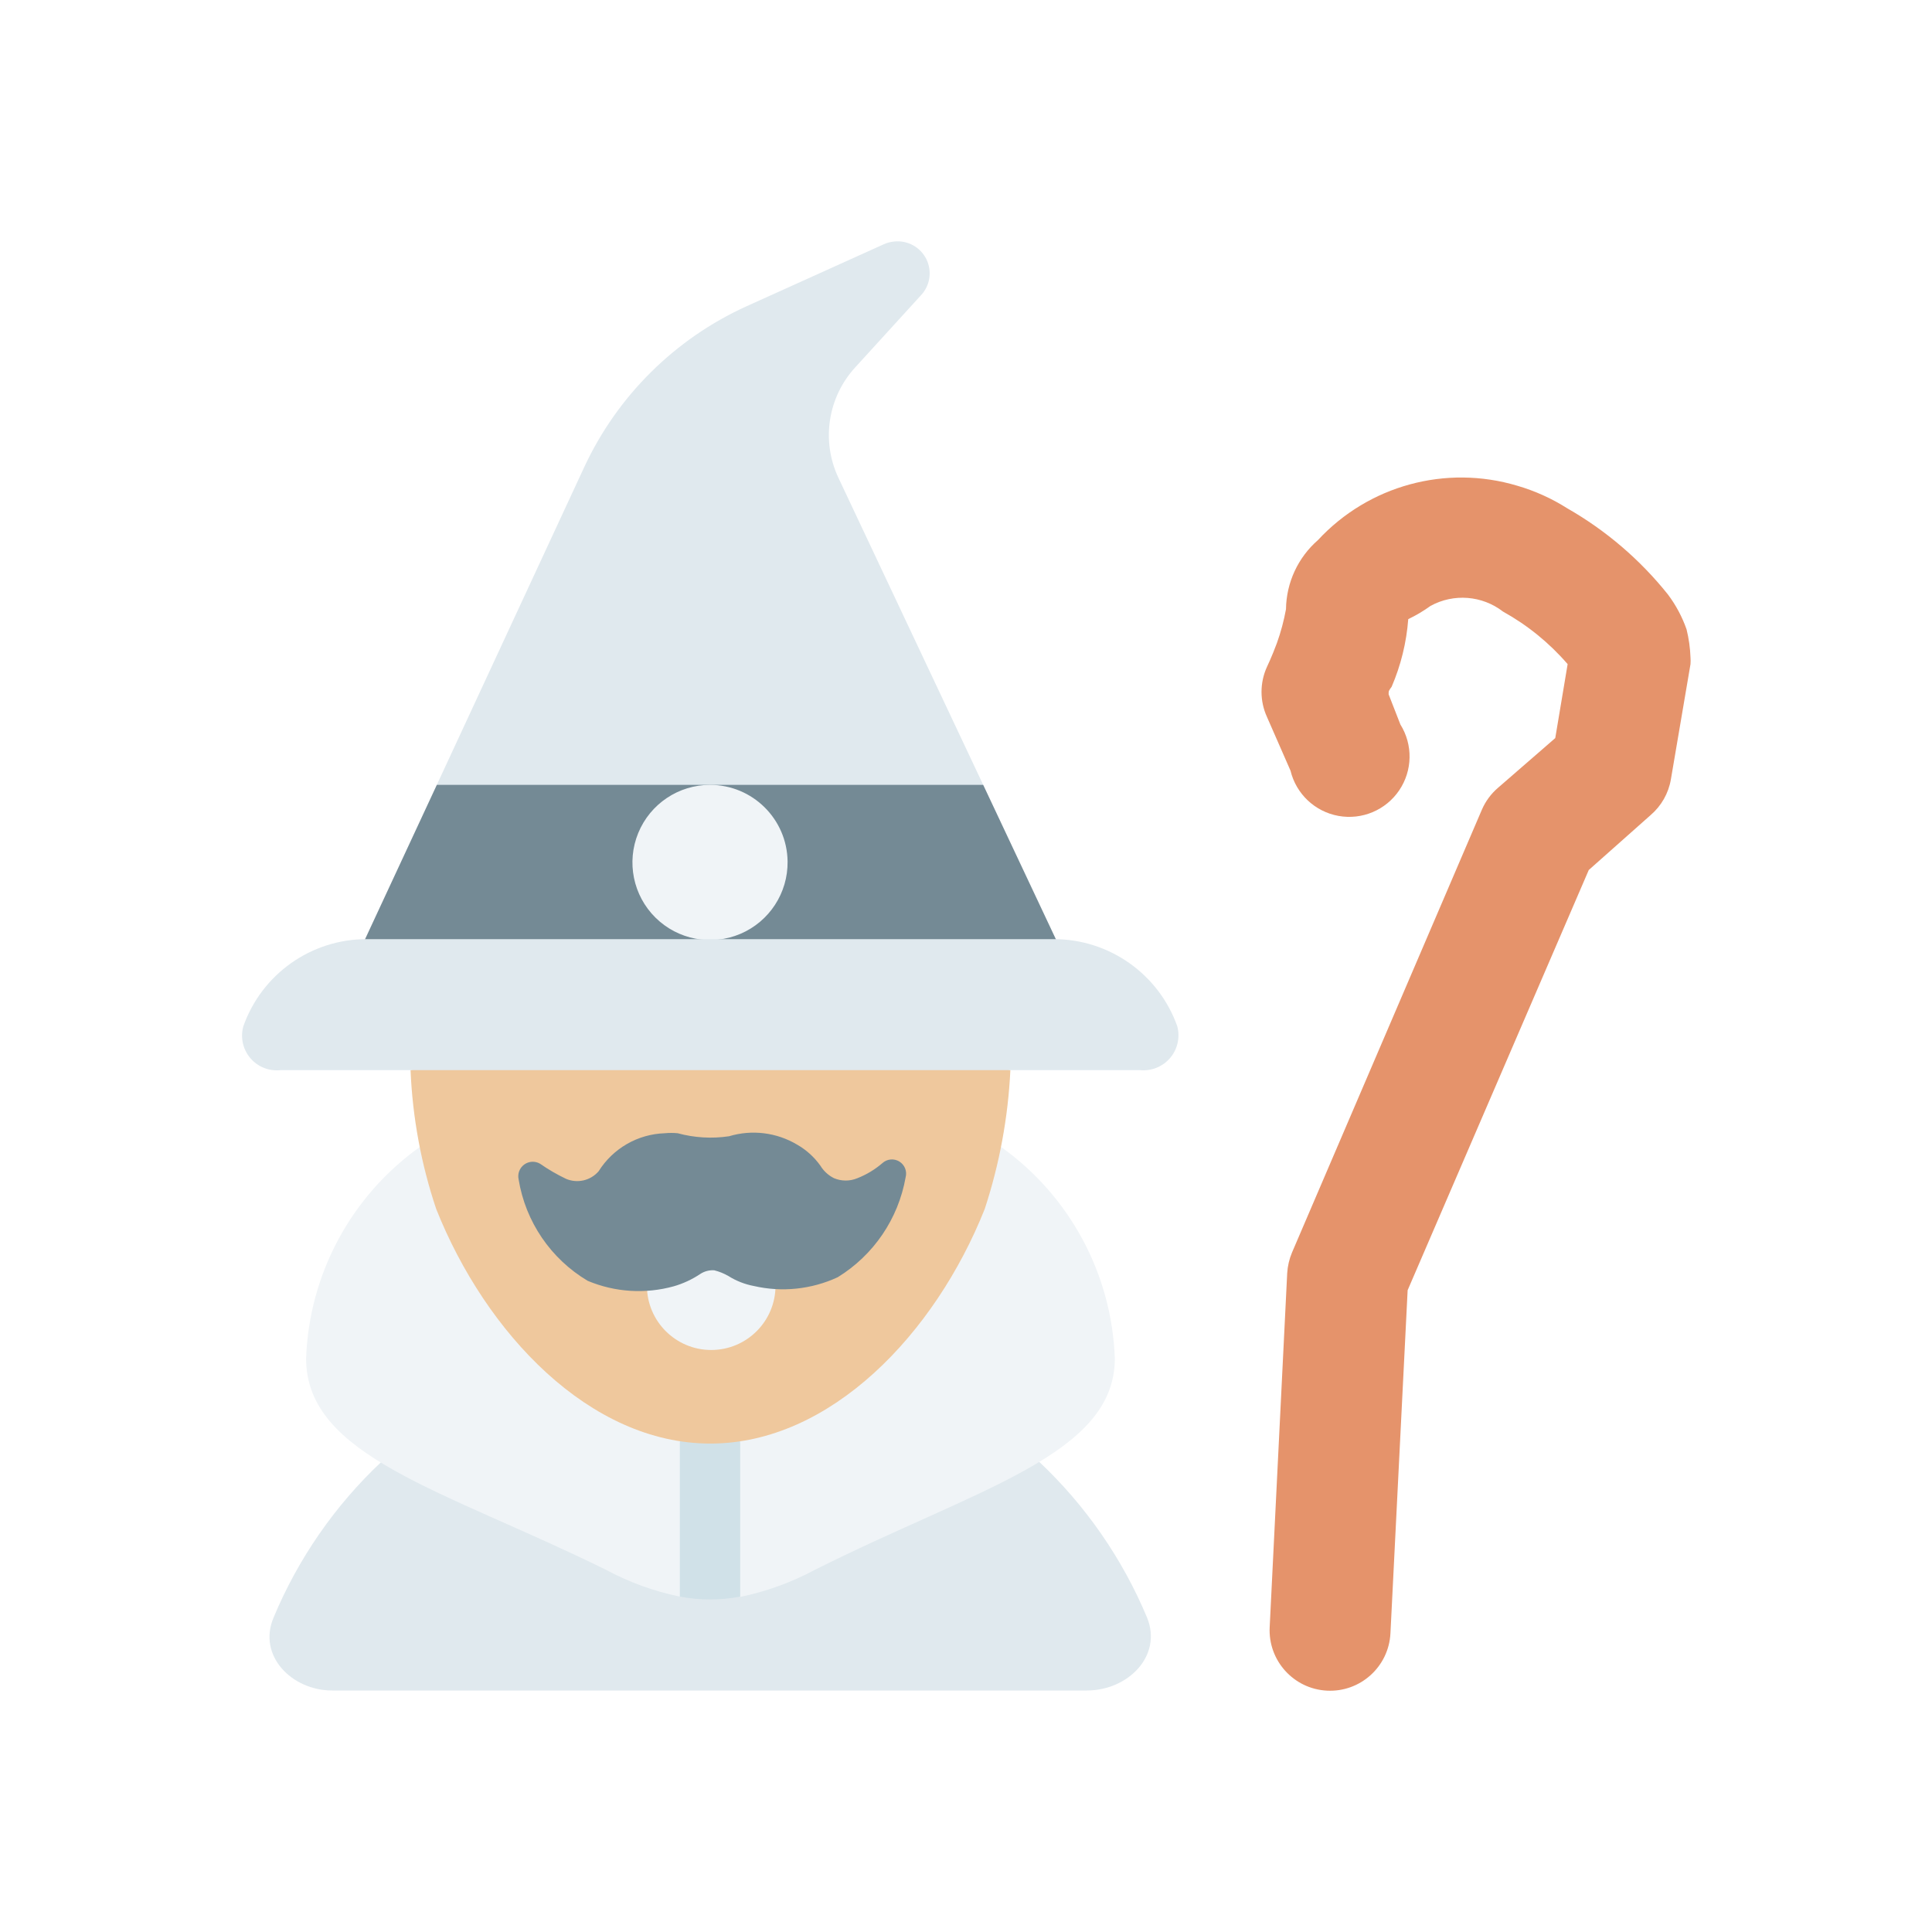
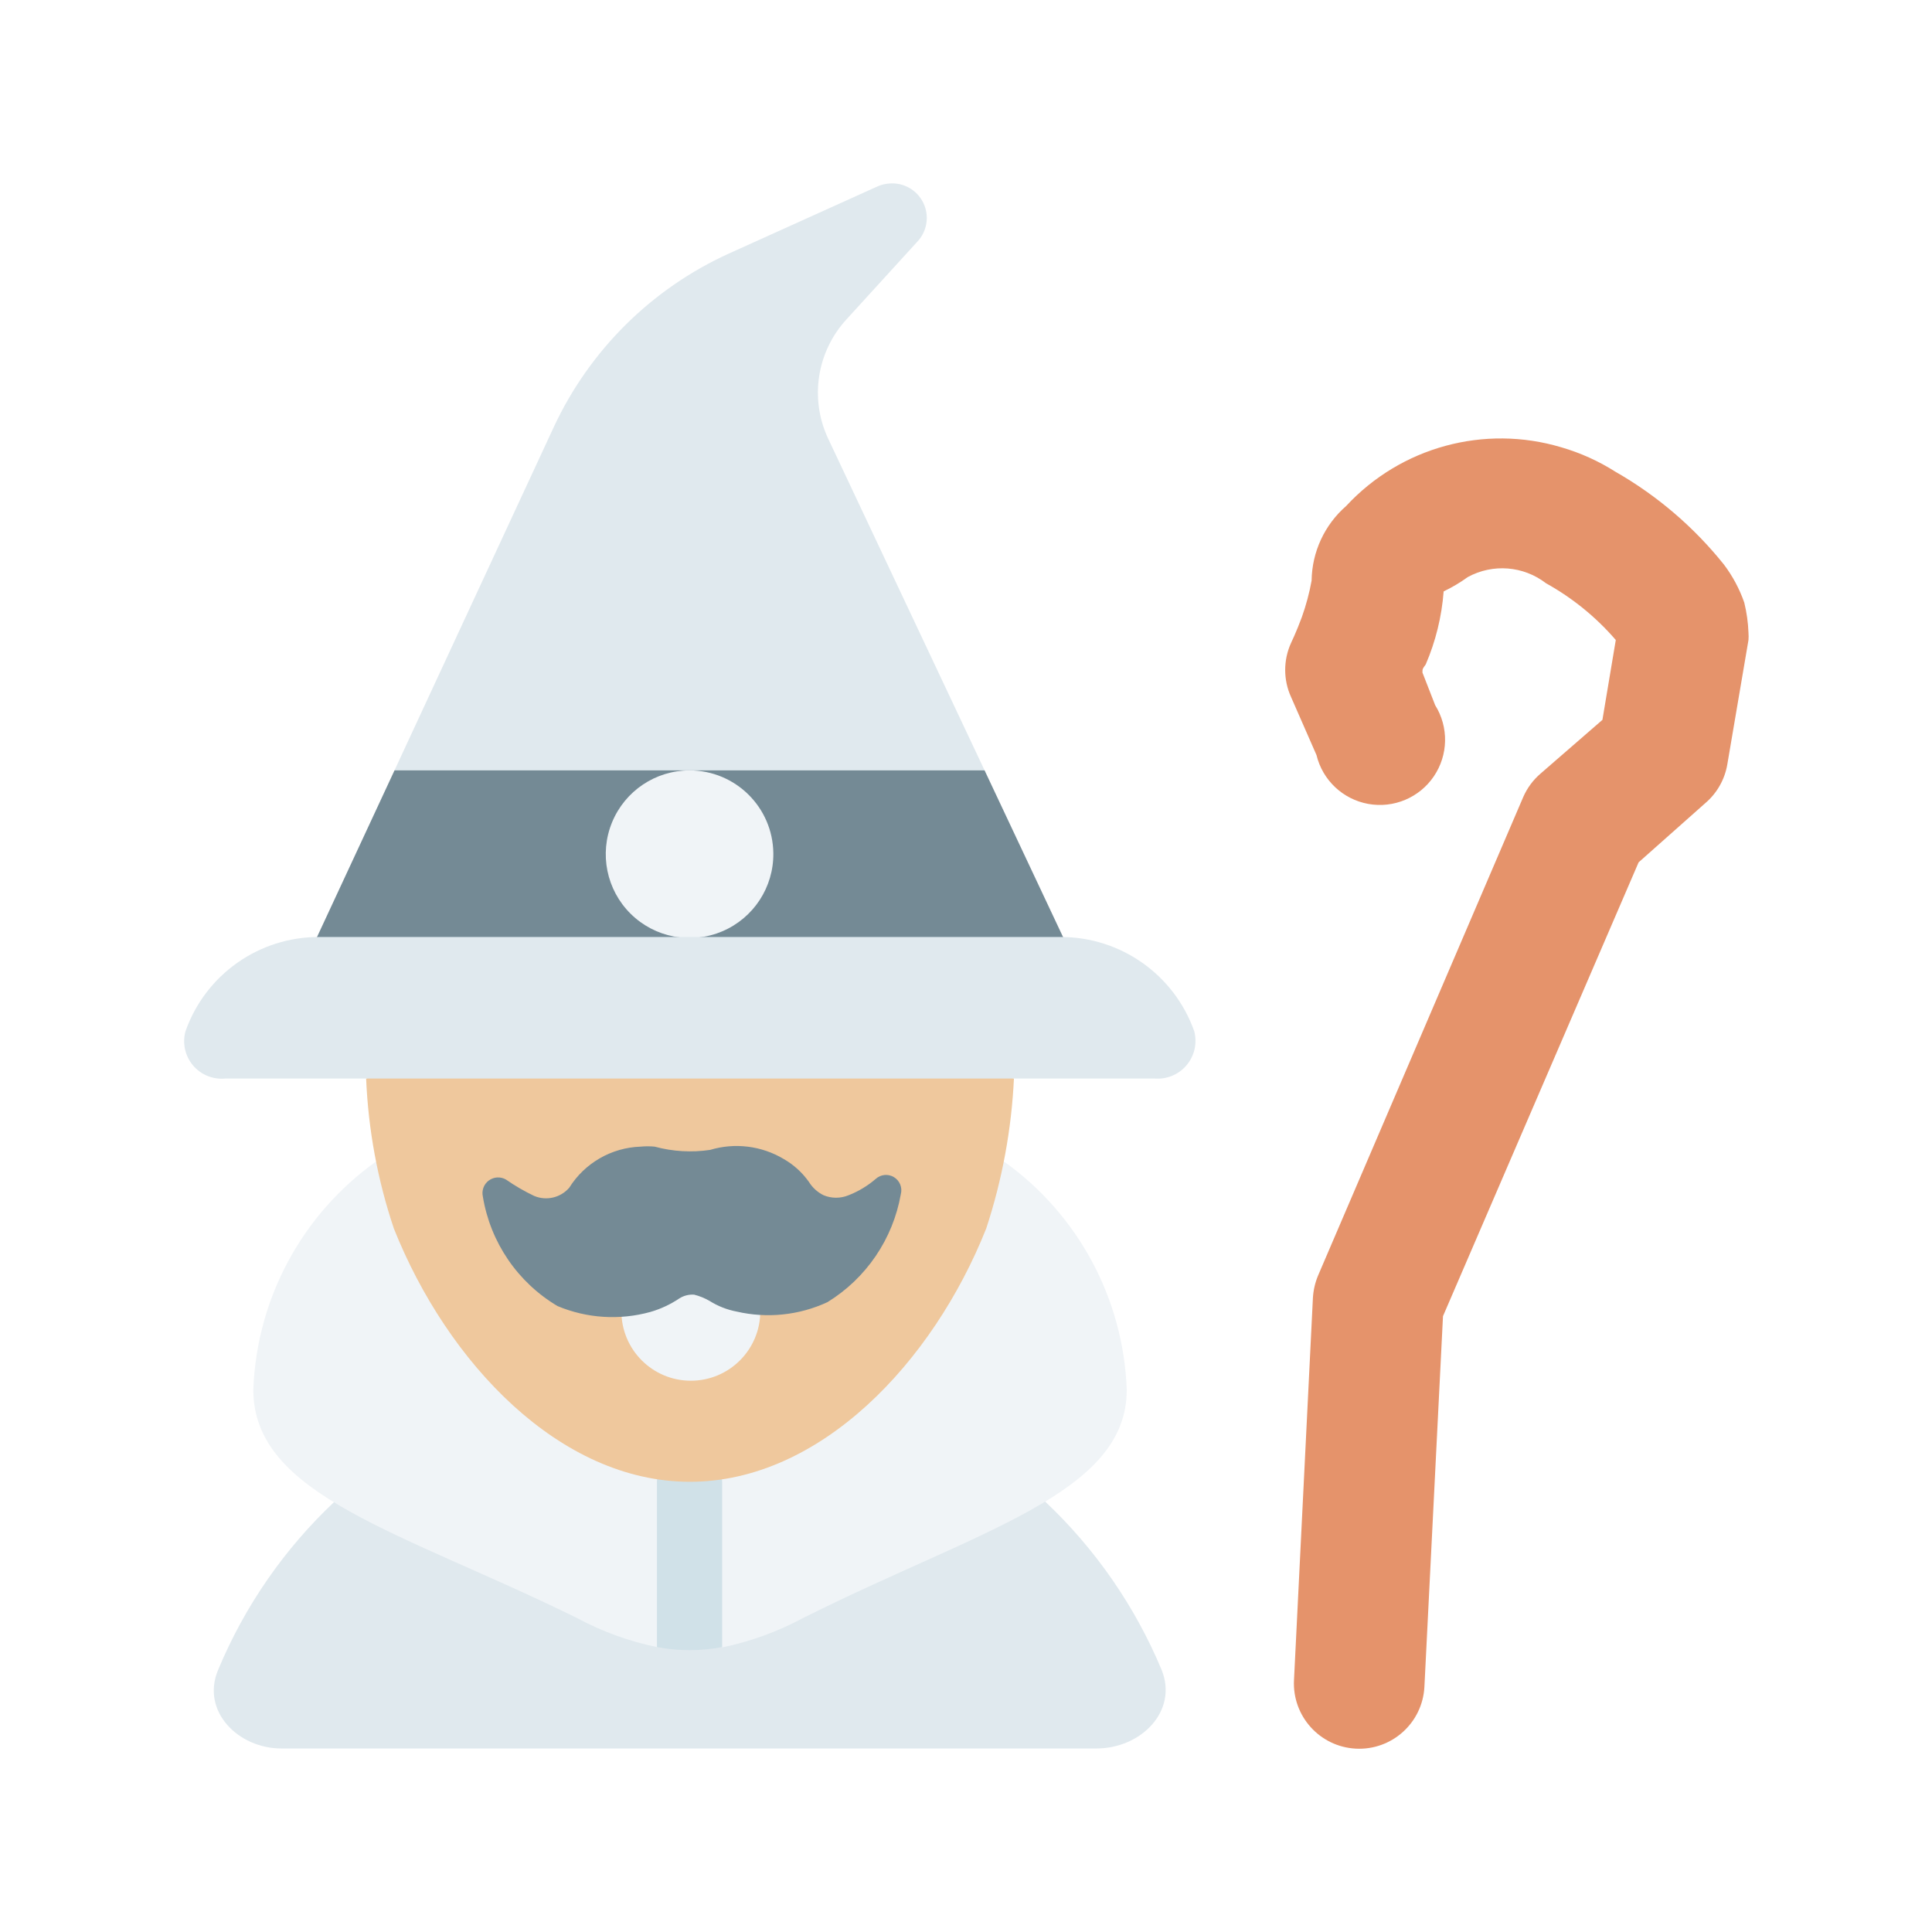
- <svg xmlns="http://www.w3.org/2000/svg" width="800px" height="800px" viewBox="0 0 64 64">
+ <svg xmlns="http://www.w3.org/2000/svg" width="800px" height="800px" viewBox="2.37 2.37 59.259 59.259">
  <defs>
    <style>.cls-1{fill:#e0e9ee;}.cls-2{fill:#f0f4f7;}.cls-3{fill:#d0e1e8;}.cls-4{fill:#efc89d;}.cls-5{fill:#748a95;}.cls-6{fill:#e5936b;}</style>
  </defs>
  <g id="Wizard">
    <path class="cls-1" d="M12.64,48.42a15,15,0,0,0-3.58,5.17C8.53,54.85,9.67,56,11,56H36c1.37,0,2.51-1.15,2-2.41a15.08,15.08,0,0,0-3.58-5.17Z" id="path57980-6-4" />
    <path class="cls-2" d="M24.52,52.9A9.17,9.17,0,0,0,27,52c5.38-2.7,9.93-3.8,9.93-7a9,9,0,0,0-3.76-7H13.9a9,9,0,0,0-3.76,7c0,3.25,4.55,4.35,9.93,7a9,9,0,0,0,2.45.89l1-.75Z" id="path56511-7-8" />
    <path class="cls-3" d="M23.52,46.83a1,1,0,0,0-1,1v5.06a5.38,5.38,0,0,0,2,0V47.83A1,1,0,0,0,23.52,46.83Z" id="path61228-9" />
    <path class="cls-4" d="M33.47,35.45a17.39,17.39,0,0,1-.85,4.6c-1.64,4.12-5.1,7.77-9.09,7.77s-7.44-3.65-9.08-7.77a16.62,16.62,0,0,1-.85-4.6l9.93-2.64Z" id="path41635-0-5" />
    <path class="cls-1" d="M29.63,8a1.06,1.06,0,0,0-.35.09l-4.56,2.06a10.9,10.9,0,0,0-5.36,5.31L14.47,26l9,2.46L32.57,26l-4.8-10.18a3.32,3.32,0,0,1,.56-3.65L30.5,9.79A1.06,1.06,0,0,0,29.63,8Z" id="rect49460-5-6" />
    <path class="cls-5" d="M14.47,26l-2.39,5.14,11.45,2,11.46-2L32.57,26Z" id="path54734-5-1" />
    <path class="cls-2" d="M26.09,28.54A2.57,2.57,0,1,1,23.52,26,2.57,2.57,0,0,1,26.09,28.54Z" id="path54838-4-0" />
    <path class="cls-1" d="M8.06,34a4.33,4.33,0,0,1,4.1-2.89H34.91A4.34,4.34,0,0,1,39,34a1.16,1.16,0,0,1-1.23,1.45H9.29A1.15,1.15,0,0,1,8.06,34Z" id="rect40308-61-6" />
    <path class="cls-2" d="M21.43,42.22a2.22,2.22,0,0,0,0,.37,2.13,2.13,0,1,0,4.26,0h0a2.22,2.22,0,0,0,0-.37l-.79-1.81L22.6,40.1Z" id="path97081-1" />
    <path class="cls-5" d="M24.13,42.27a2.42,2.42,0,0,0,.84.33,4.31,4.31,0,0,0,2.78-.29h0A4.88,4.88,0,0,0,30,39a.47.47,0,0,0-.77-.47,2.87,2.87,0,0,1-.83.5,1,1,0,0,1-.77,0h0a1.1,1.1,0,0,1-.45-.41,2.42,2.42,0,0,0-.77-.7,2.82,2.82,0,0,0-2.26-.28h0a4.15,4.15,0,0,1-1.7-.1,2.26,2.26,0,0,0-.43,0,2.69,2.69,0,0,0-2.19,1.26.94.94,0,0,1-1.08.25l0,0a6.1,6.1,0,0,1-.86-.5.48.48,0,0,0-.71.52,4.81,4.81,0,0,0,2.29,3.36l0,0a4.36,4.36,0,0,0,2.85.18,3.15,3.15,0,0,0,.88-.41.75.75,0,0,1,.46-.12A1.83,1.83,0,0,1,24.13,42.27Z" id="path88492" />
    <path class="cls-6" d="M47.39,20.07a2.2,2.2,0,0,1,2.4.19A7.86,7.86,0,0,1,51.93,22l-.41,2.45-1.9,1.65a2,2,0,0,0-.53.72L42.8,41.49a2.1,2.1,0,0,0-.16.69L42.06,53.9a2,2,0,0,0,4,.21l.57-11.37,6-13.92L54.68,27a2,2,0,0,0,.67-1.18L56,22a1.5,1.5,0,0,0,0-.22,4.55,4.55,0,0,0-.13-.93,4.27,4.27,0,0,0-.62-1.16,11.7,11.7,0,0,0-3.33-2.85,6.45,6.45,0,0,0-1.66-.75,6.47,6.47,0,0,0-6.6,1.8,3.09,3.09,0,0,0-1.06,2.29,7.1,7.1,0,0,1-.3,1.12c-.17.46-.33.79-.33.79a2,2,0,0,0,0,1.66l.78,1.78A2,2,0,1,0,46.39,24L46,23c0-.12,0-.11.1-.25a7,7,0,0,0,.55-2.24A4.8,4.8,0,0,0,47.39,20.07Z" id="path344478-2" />
  </g>
</svg>
